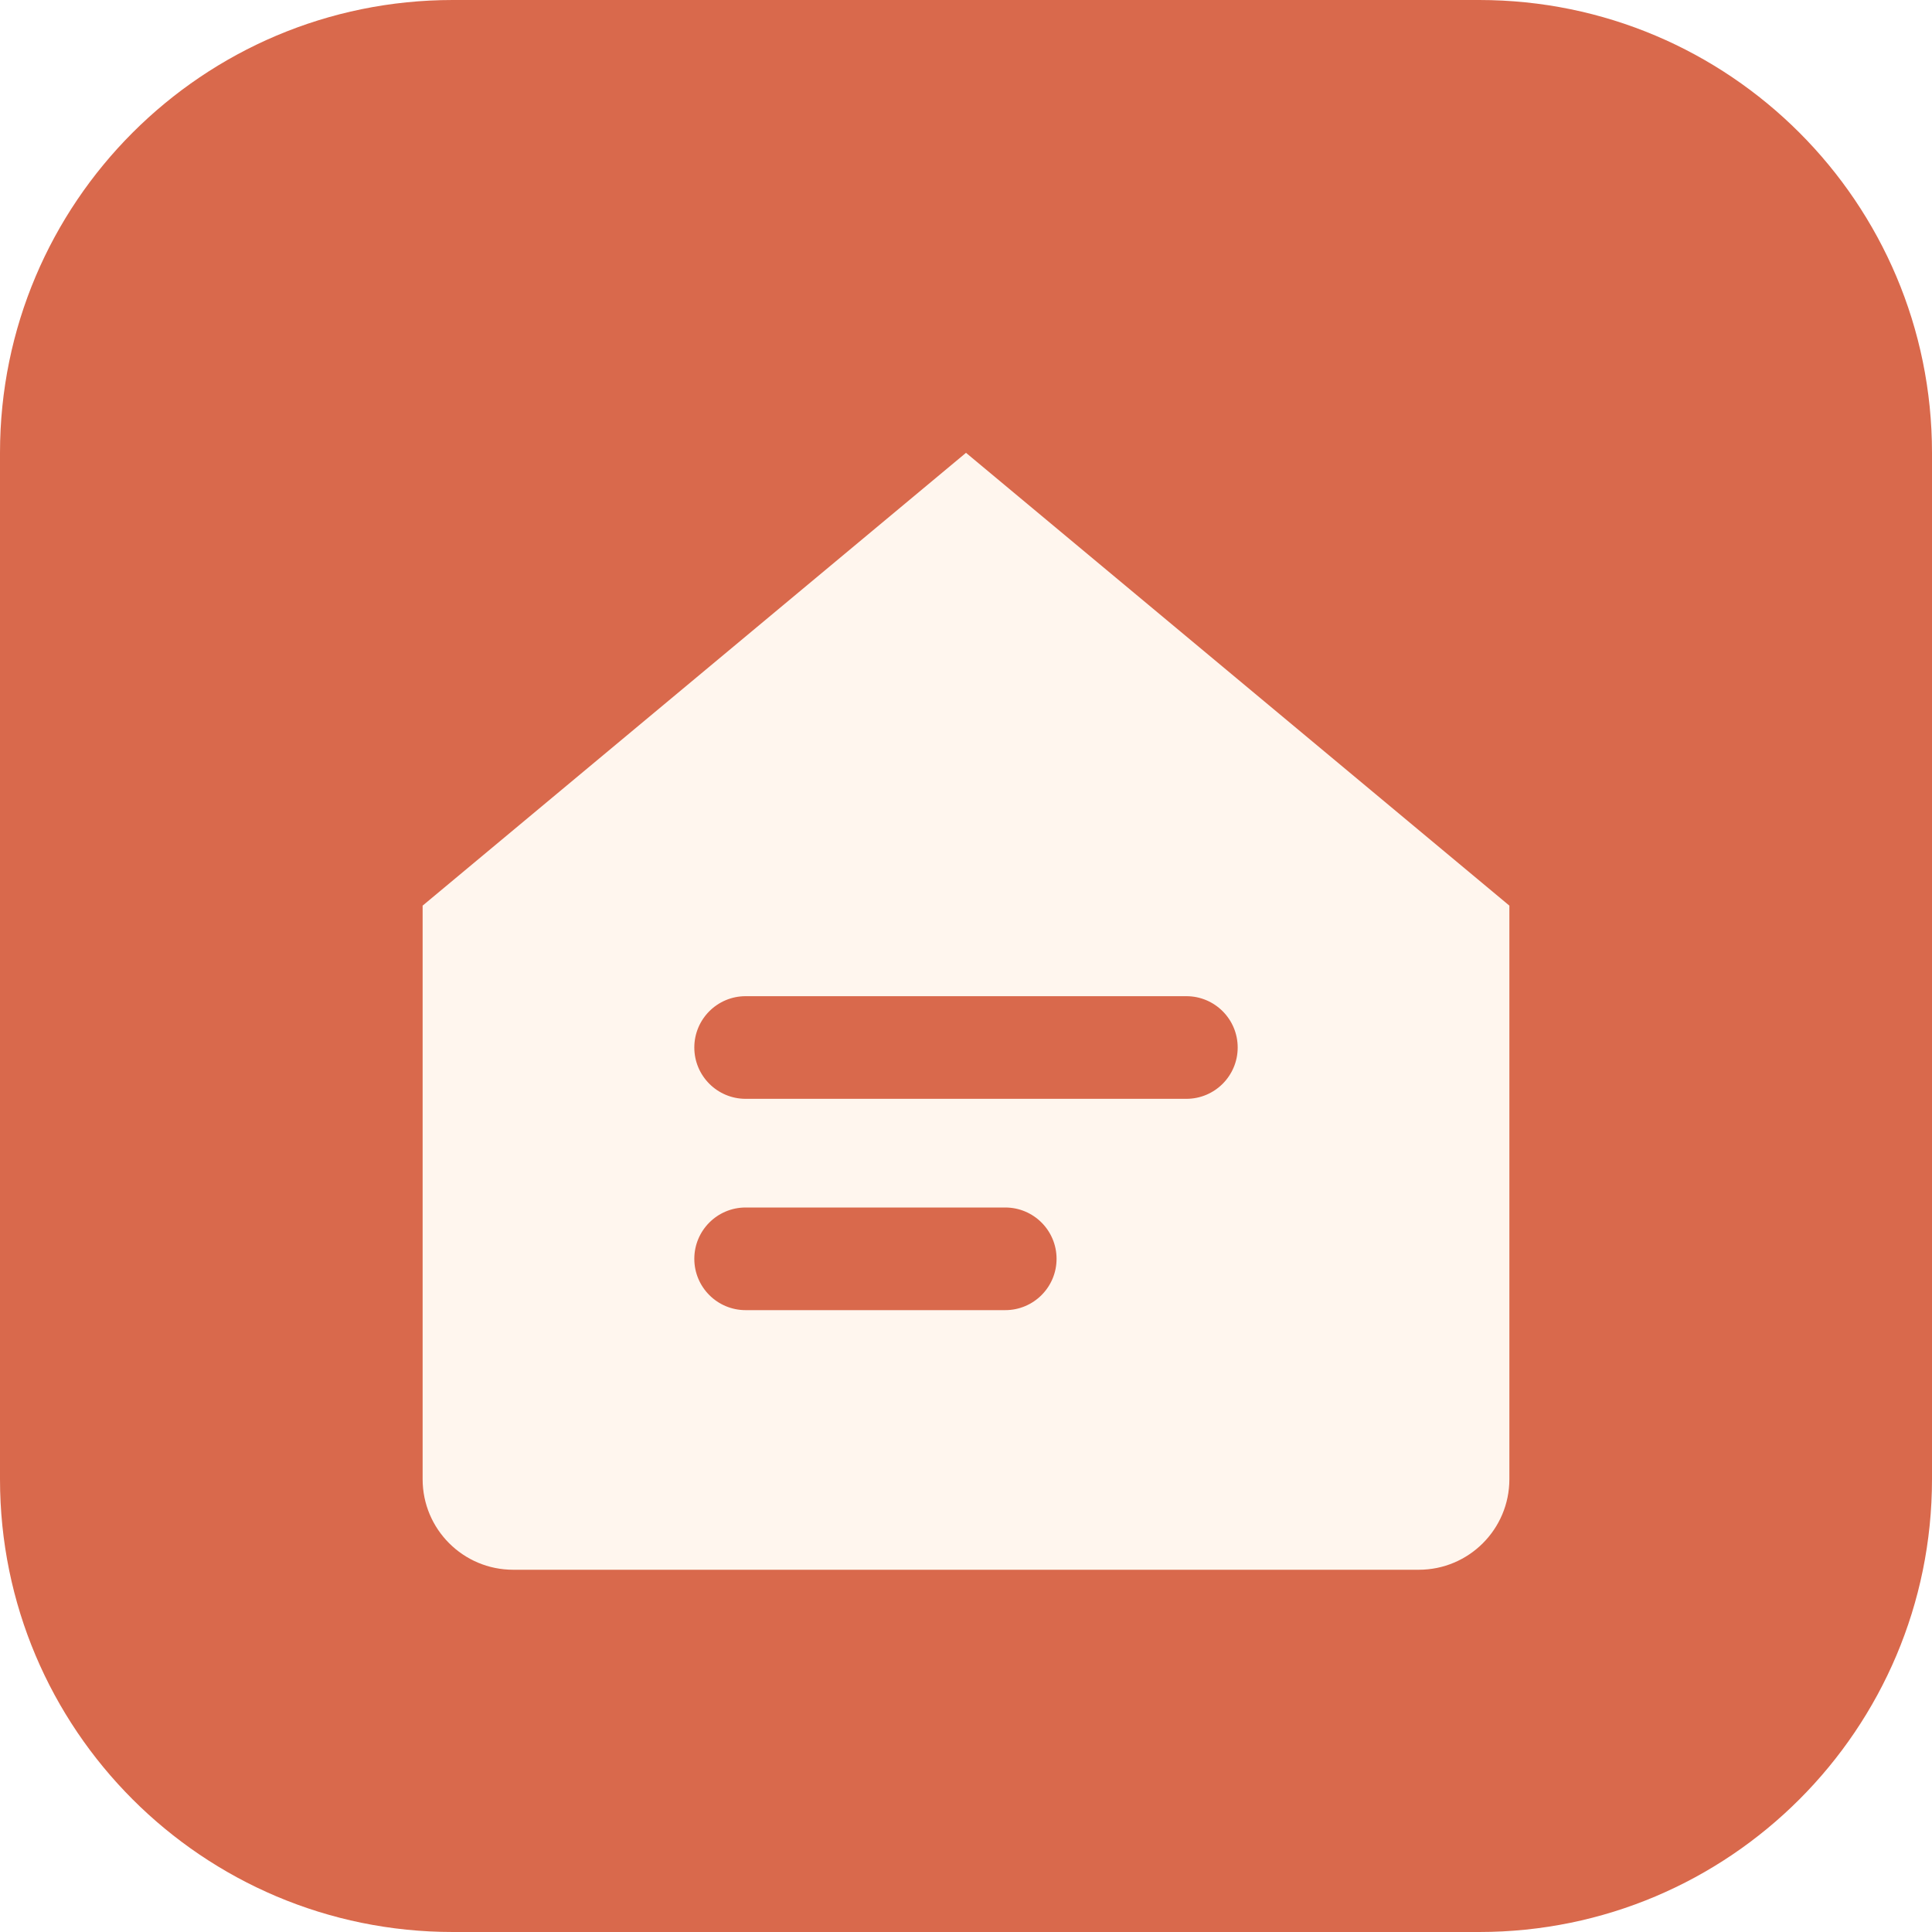
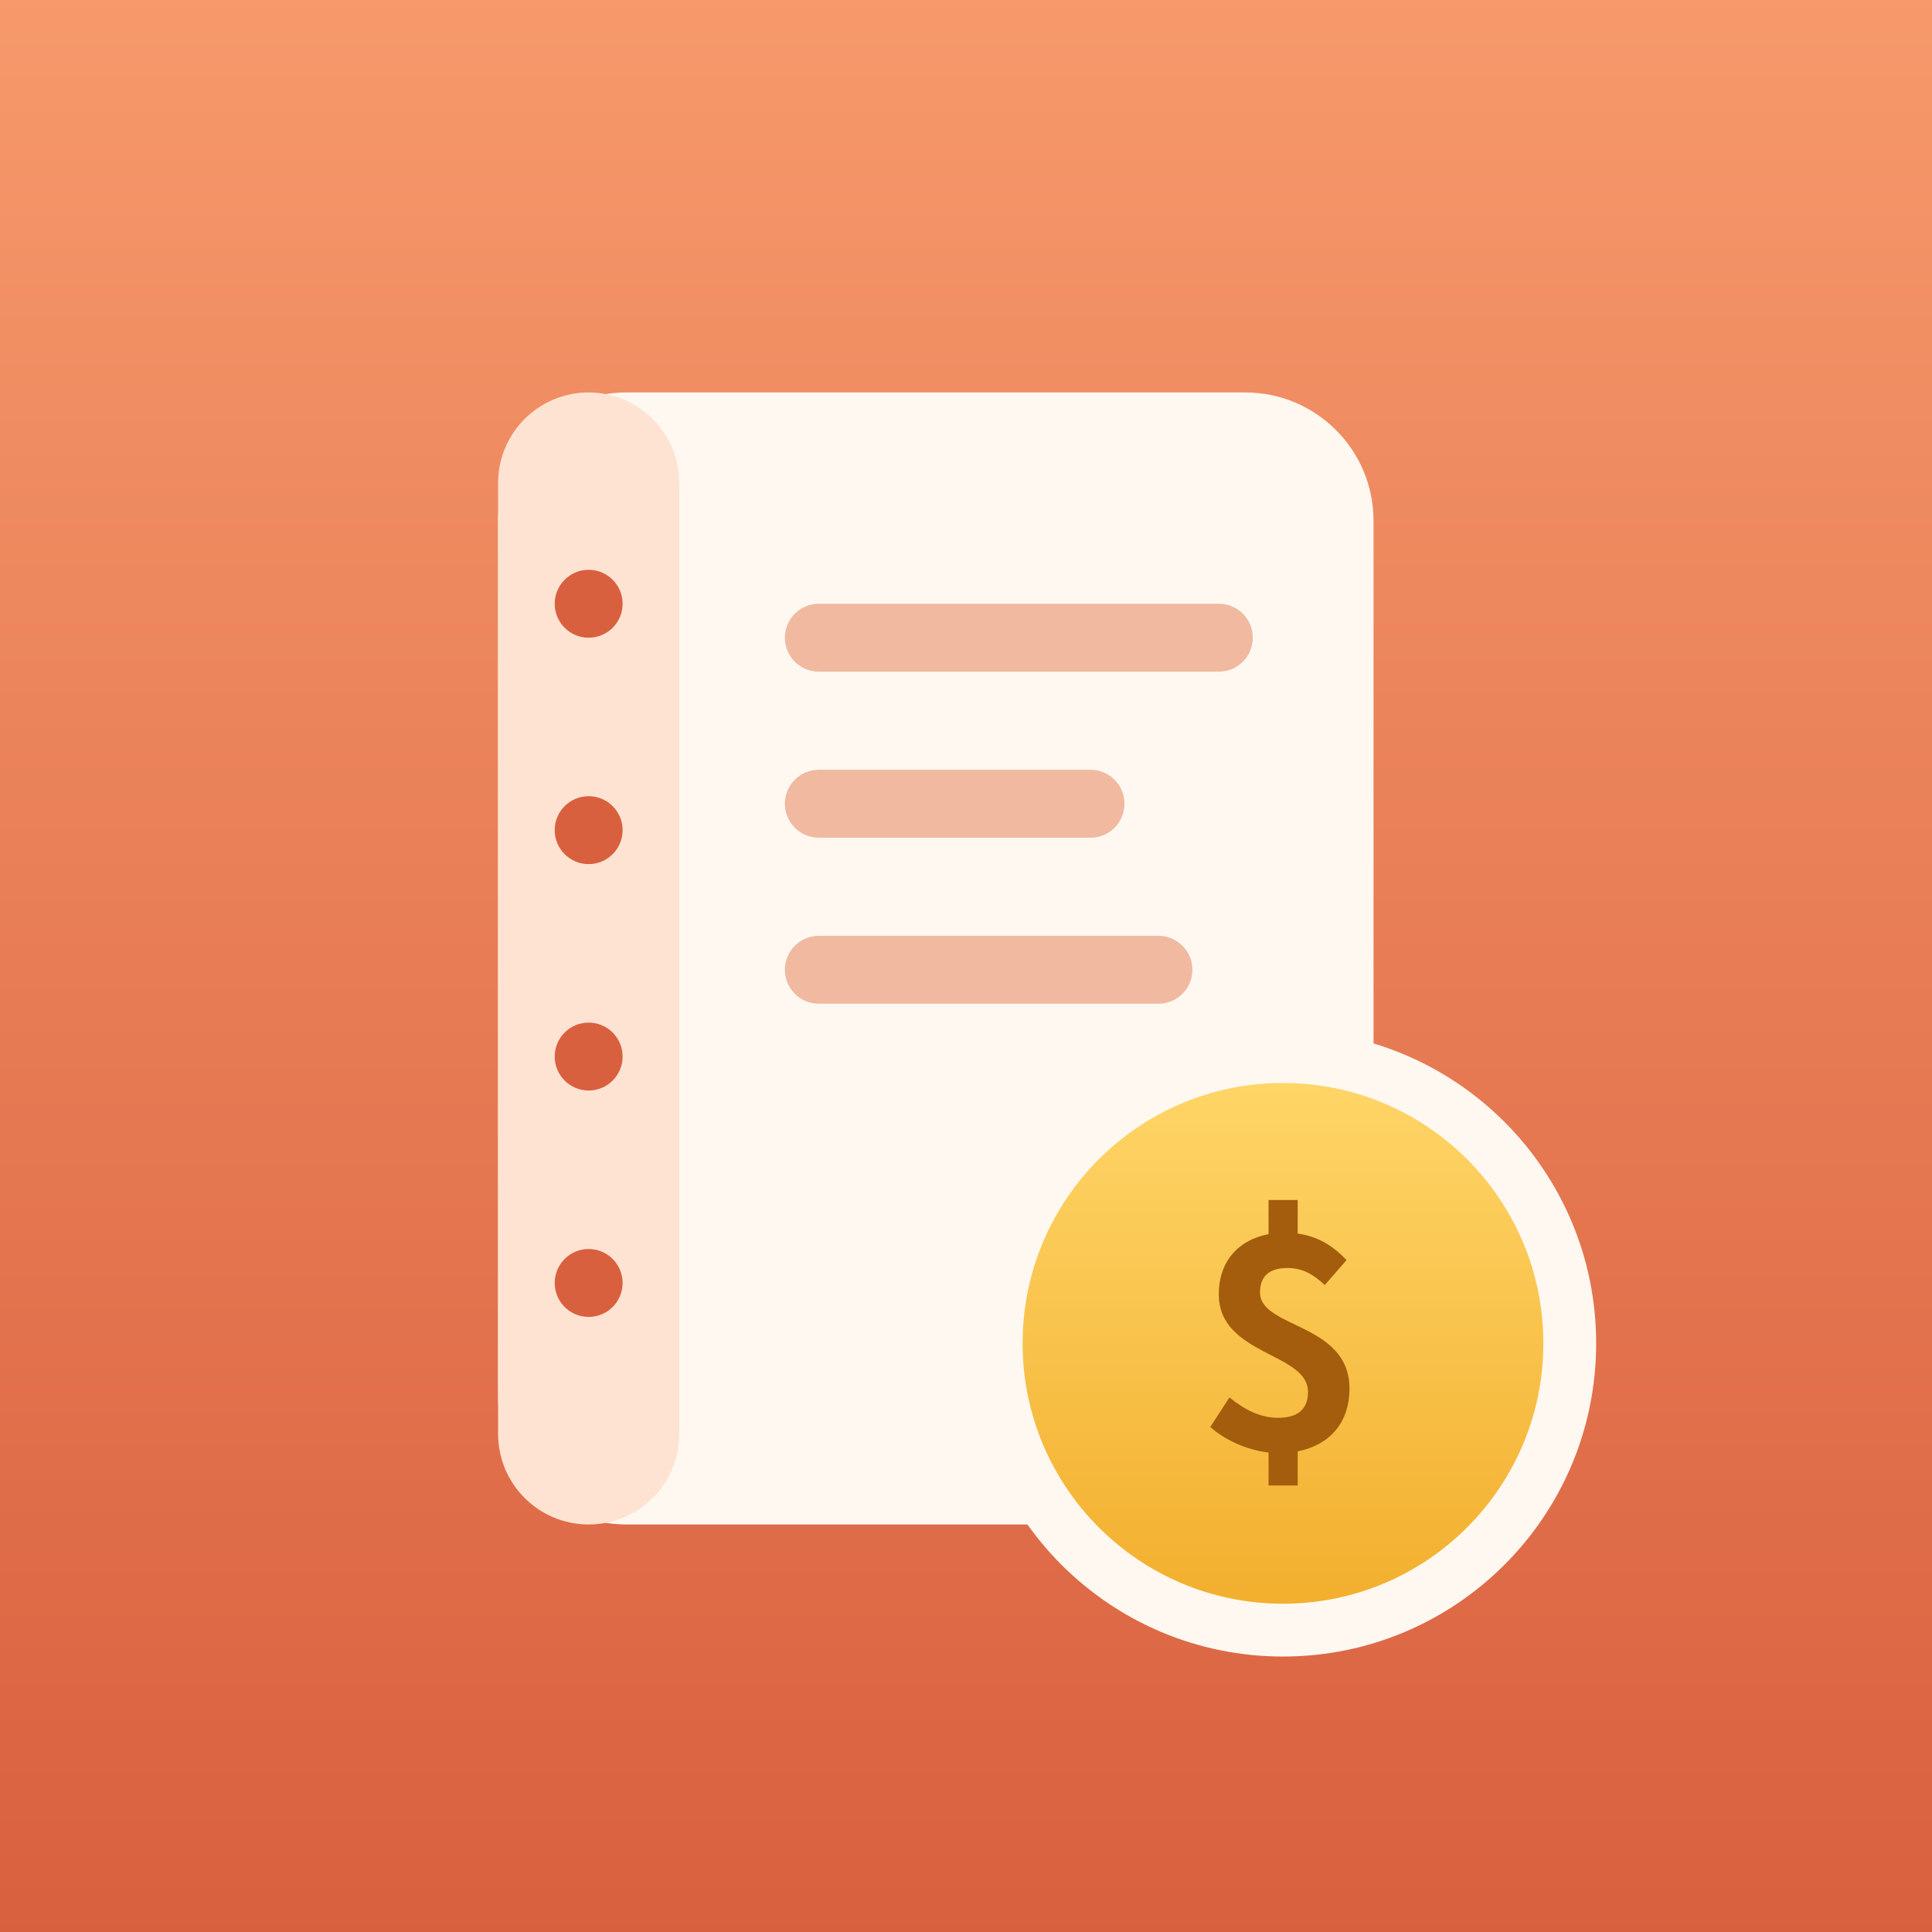
- <svg xmlns="http://www.w3.org/2000/svg" viewBox="0 0 64 64">
-   <rect width="64" height="64" rx="15" fill="#d9694c" />
-   <path d="M14 30 32 15l18 15v19a3 3 0 0 1-3 3H17a3 3 0 0 1-3-3z" fill="#fff6ee" />
-   <rect x="23" y="33" width="18" height="3.4" rx="1.7" fill="#d9694c" />
-   <rect x="23" y="40" width="12" height="3.4" rx="1.7" fill="#d9694c" />
+ <svg xmlns="http://www.w3.org/2000/svg" viewBox="0 0 512 512">
+   <defs>
+     <linearGradient id="g" x1="0" y1="0" x2="0" y2="1">
+       <stop offset="0" stop-color="#f6996b" />
+       <stop offset="1" stop-color="#d9603f" />
+     </linearGradient>
+     <linearGradient id="c" x1="0" y1="0" x2="0" y2="1">
+       <stop offset="0" stop-color="#ffd76a" />
+       <stop offset="1" stop-color="#f2ad2b" />
+     </linearGradient>
+   </defs>
+   <rect width="512" height="512" fill="url(#g)" />
+   <rect x="132" y="104" width="232" height="300" rx="34" fill="#fff8f1" />
+   <rect x="132" y="104" width="48" height="300" rx="24" fill="#ffe3d2" />
+   <g fill="#d9603f">
+     <circle cx="156" cy="160" r="9" />
+     <circle cx="156" cy="220" r="9" />
+     <circle cx="156" cy="280" r="9" />
+     <circle cx="156" cy="340" r="9" />
+   </g>
+   <rect x="208" y="160" width="124" height="18" rx="9" fill="#f0b9a0" />
+   <rect x="208" y="204" width="90" height="18" rx="9" fill="#f0b9a0" />
+   <rect x="208" y="248" width="108" height="18" rx="9" fill="#f0b9a0" />
+   <circle cx="340" cy="356" r="76" fill="url(#c)" stroke="#fff8f1" stroke-width="14" />
+   <text x="340" y="384" font-family="Noto Sans CJK TC,Noto Sans TC,sans-serif" font-weight="900" font-size="78" fill="#a35d0c" text-anchor="middle">$</text>
</svg>
